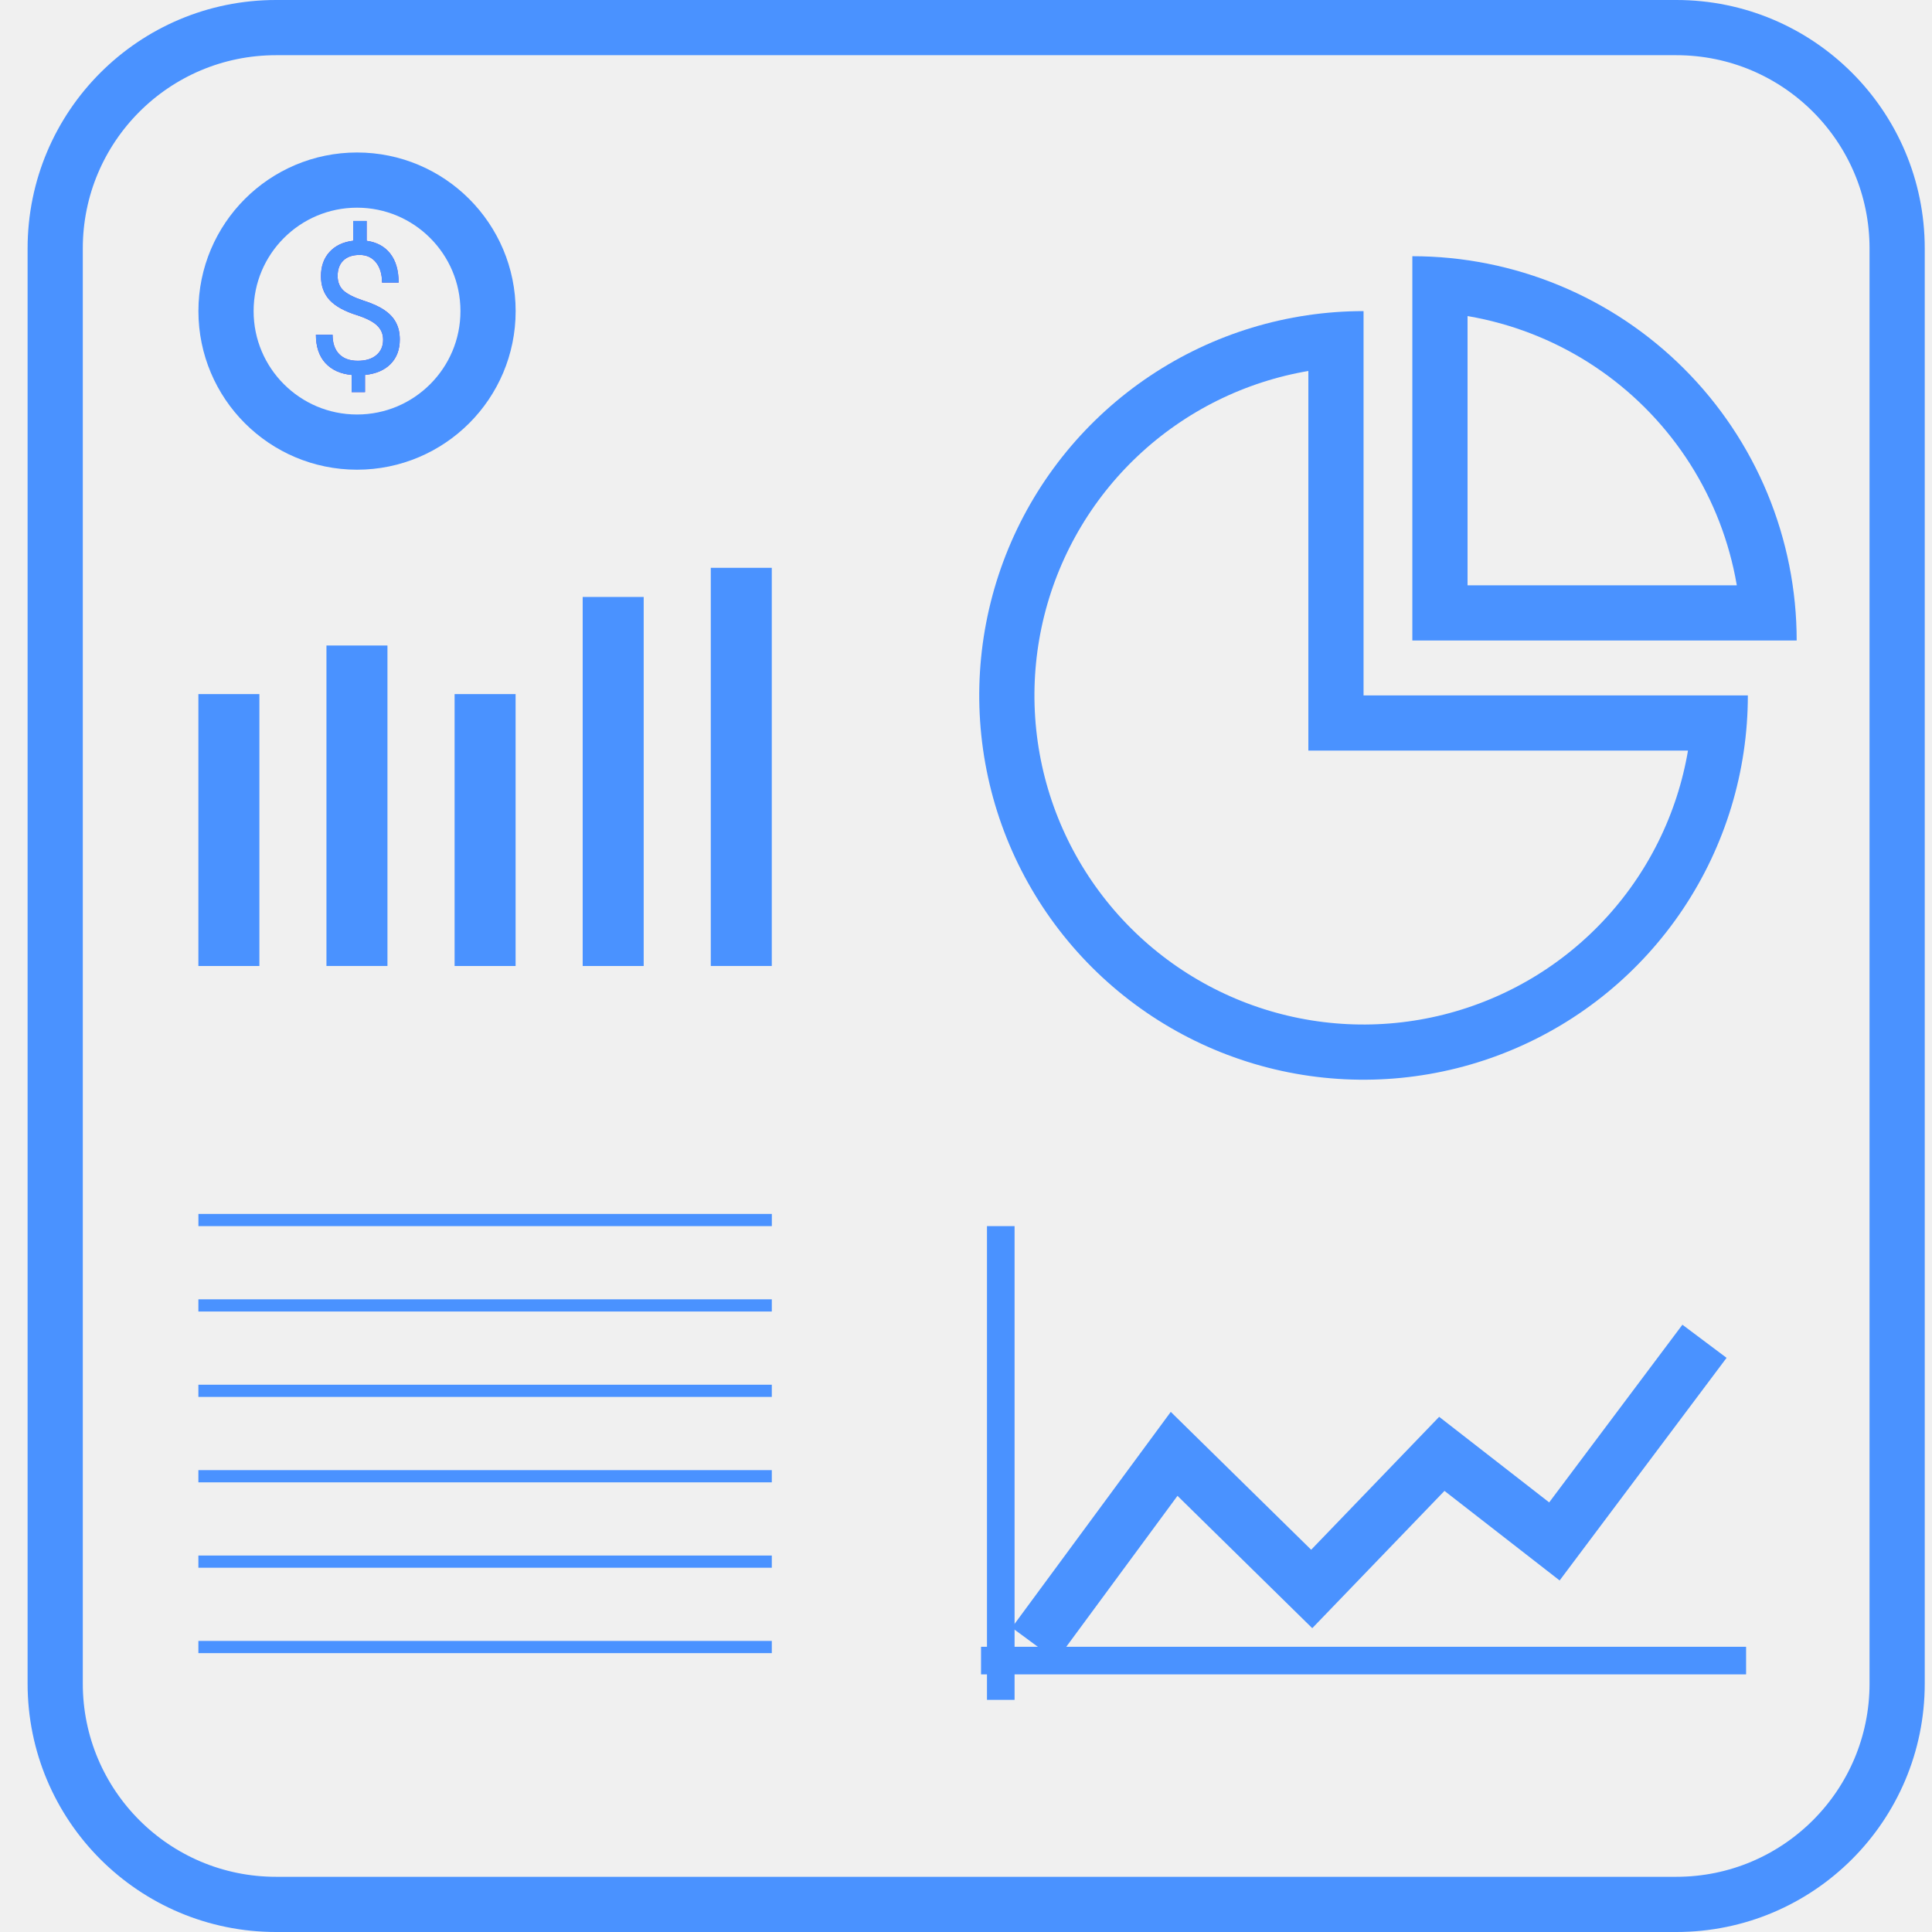
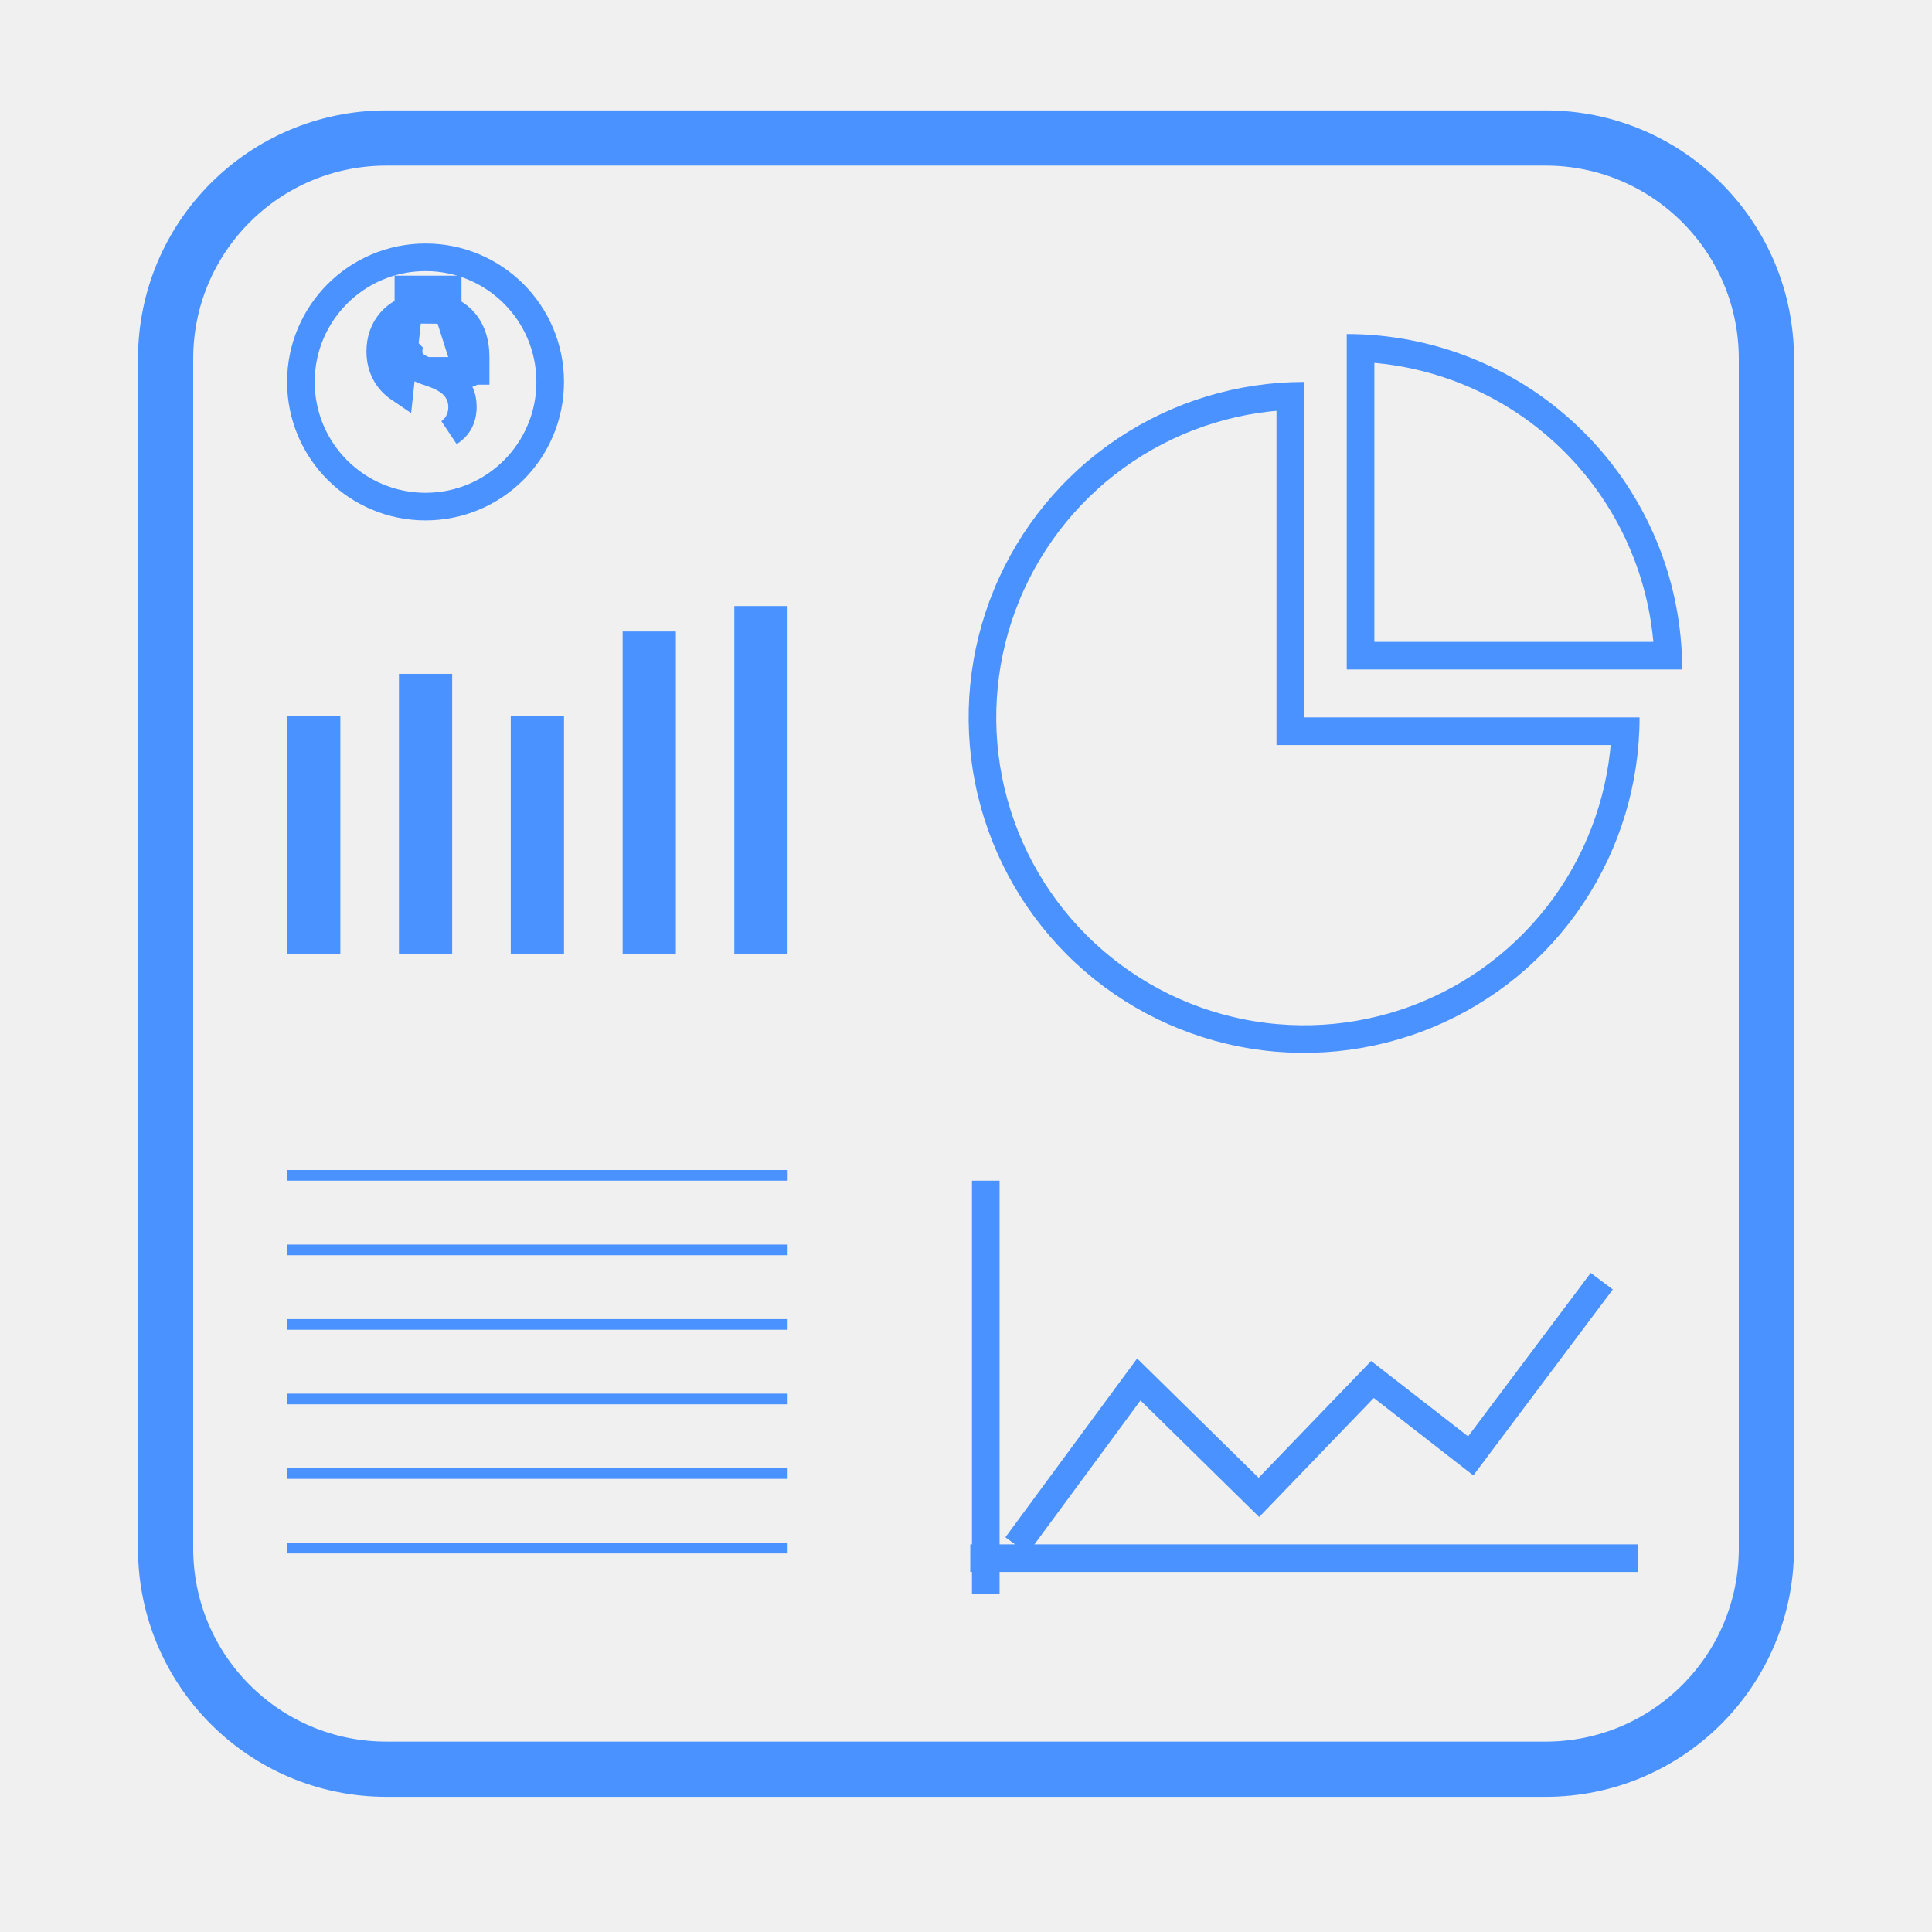
<svg xmlns="http://www.w3.org/2000/svg" width="70" height="70" viewBox="0 0 70 70" fill="none">
-   <path d="M10 1L60.737 1C65.156 1 68.737 4.582 68.737 9L68.737 61C68.737 65.418 65.156 69 60.737 69L10 69C5.582 69 2 65.418 2 61L2 9C2 4.582 5.582 1 10 1Z" stroke="#4A92FF" stroke-width="2" />
-   <path d="M37.465 59.565L42.541 52.676L47.526 57.571L52.24 52.676L56.319 55.849L61.757 48.597" stroke="#4A92FF" stroke-width="2" />
-   <line x1="35.545" y1="60.166" x2="63.264" y2="60.166" stroke="#4A92FF" />
-   <line x1="36.26" y1="61.589" x2="36.26" y2="44.425" stroke="#4A92FF" />
+   <path d="M14 5L56 5C60.418 5 64 8.582 64 13L64 56.102C64 60.521 60.418 64.102 56 64.102H14C9.582 64.102 6 60.521 6 56.102L6 13C6 8.582 9.582 5 14 5Z" stroke="#4A92FF" stroke-width="2" />
+   <path d="M36.83 55.994L41.261 49.981L45.612 54.253L49.727 49.981L53.287 52.75L58.035 46.42" stroke="#4A92FF" />
+   <line x1="35.155" y1="56.455" x2="59.351" y2="56.455" stroke="#4A92FF" />
+   <line x1="35.716" y1="57.761" x2="35.716" y2="42.778" stroke="#4A92FF" />
  <mask id="path-5-inside-1" fill="white">
-     <path d="M63.328 25.196C63.328 27.95 62.511 30.642 60.981 32.932C59.451 35.222 57.277 37.007 54.732 38.06C52.188 39.114 49.388 39.39 46.687 38.853C43.986 38.316 41.505 36.989 39.558 35.042C37.611 33.095 36.284 30.614 35.747 27.913C35.21 25.212 35.486 22.412 36.539 19.868C37.593 17.323 39.378 15.149 41.668 13.619C43.958 12.089 46.65 11.272 49.404 11.272L49.404 25.196H63.328Z" />
+     <path d="M59.404 25.994C59.404 28.397 58.691 30.747 57.356 32.746C56.02 34.745 54.122 36.303 51.901 37.223C49.68 38.142 47.237 38.383 44.879 37.914C42.521 37.445 40.355 36.288 38.656 34.588C36.956 32.888 35.798 30.722 35.329 28.365C34.86 26.007 35.101 23.563 36.021 21.342C36.941 19.121 38.499 17.223 40.498 15.887C42.496 14.552 44.846 13.839 47.25 13.839L47.25 25.994H59.404Z" />
  </mask>
-   <path d="M63.328 25.196C63.328 27.95 62.511 30.642 60.981 32.932C59.451 35.222 57.277 37.007 54.732 38.06C52.188 39.114 49.388 39.39 46.687 38.853C43.986 38.316 41.505 36.989 39.558 35.042C37.611 33.095 36.284 30.614 35.747 27.913C35.21 25.212 35.486 22.412 36.539 19.868C37.593 17.323 39.378 15.149 41.668 13.619C43.958 12.089 46.65 11.272 49.404 11.272L49.404 25.196H63.328Z" stroke="#4A92FF" stroke-width="4" mask="url(#path-5-inside-1)" />
+   <path d="M59.404 25.994C59.404 28.397 58.691 30.747 57.356 32.746C56.02 34.745 54.122 36.303 51.901 37.223C49.68 38.142 47.237 38.383 44.879 37.914C42.521 37.445 40.355 36.288 38.656 34.588C36.956 32.888 35.798 30.722 35.329 28.365C34.86 26.007 35.101 23.563 36.021 21.342C36.941 19.121 38.499 17.223 40.498 15.887C42.496 14.552 44.846 13.839 47.25 13.839L47.25 25.994H59.404Z" stroke="#4A92FF" stroke-width="2" mask="url(#path-5-inside-1)" />
  <mask id="path-6-inside-2" fill="white">
-     <path d="M65.097 23.207C65.097 21.378 64.736 19.568 64.037 17.878C63.337 16.189 62.311 14.654 61.018 13.361C59.725 12.068 58.19 11.042 56.501 10.343C54.812 9.643 53.001 9.283 51.172 9.283L51.172 23.207H65.097Z" />
+     <path d="M60.949 24.257C60.949 22.661 60.635 21.08 60.024 19.606C59.413 18.131 58.518 16.791 57.389 15.663C56.261 14.534 54.921 13.639 53.446 13.028C51.972 12.417 50.391 12.103 48.795 12.103L48.795 24.257H60.949Z" />
  </mask>
-   <path d="M65.097 23.207C65.097 21.378 64.736 19.568 64.037 17.878C63.337 16.189 62.311 14.654 61.018 13.361C59.725 12.068 58.19 11.042 56.501 10.343C54.812 9.643 53.001 9.283 51.172 9.283L51.172 23.207H65.097Z" stroke="#4A92FF" stroke-width="4" mask="url(#path-6-inside-2)" />
-   <rect x="7.189" y="43.983" width="20.776" height="0.442" fill="#4A92FF" />
-   <rect x="7.188" y="47.077" width="20.776" height="0.442" fill="#4A92FF" />
-   <rect x="7.188" y="50.171" width="20.776" height="0.442" fill="#4A92FF" />
-   <rect x="7.188" y="53.266" width="20.776" height="0.442" fill="#4A92FF" />
-   <rect x="7.188" y="56.36" width="20.776" height="0.442" fill="#4A92FF" />
-   <rect x="7.188" y="59.454" width="20.776" height="0.442" fill="#4A92FF" />
-   <rect x="7.188" y="25.148" width="2.21" height="9.852" fill="#4A92FF" />
-   <rect x="11.828" y="23.388" width="2.21" height="11.611" fill="#4A92FF" />
-   <rect x="16.471" y="25.148" width="2.21" height="9.852" fill="#4A92FF" />
-   <rect x="21.112" y="21.629" width="2.21" height="13.371" fill="#4A92FF" />
-   <rect x="25.753" y="20.573" width="2.21" height="14.426" fill="#4A92FF" />
-   <path d="M17.683 11.272C17.683 13.893 15.557 16.018 12.936 16.018C10.315 16.018 8.189 13.893 8.189 11.272C8.189 8.651 10.315 6.525 12.936 6.525C15.557 6.525 17.683 8.651 17.683 11.272Z" stroke="#4A92FF" stroke-width="2" />
-   <mask id="path-19-inside-3" fill="white">
-     <path d="M13.881 12.306C13.881 12.105 13.81 11.937 13.669 11.8C13.53 11.662 13.294 11.539 12.961 11.428C12.497 11.286 12.159 11.102 11.946 10.876C11.735 10.647 11.629 10.358 11.629 10.008C11.629 9.651 11.732 9.358 11.939 9.13C12.148 8.901 12.434 8.765 12.798 8.722V8.007H13.284V8.725C13.649 8.775 13.934 8.928 14.136 9.185C14.34 9.442 14.443 9.793 14.443 10.239H13.842C13.842 9.933 13.769 9.689 13.623 9.508C13.478 9.328 13.281 9.237 13.033 9.237C12.774 9.237 12.576 9.305 12.439 9.44C12.302 9.572 12.233 9.758 12.233 9.998C12.233 10.22 12.305 10.397 12.448 10.53C12.594 10.66 12.832 10.78 13.163 10.889C13.496 10.995 13.755 11.114 13.94 11.245C14.127 11.373 14.264 11.523 14.351 11.695C14.441 11.867 14.485 12.068 14.485 12.299C14.485 12.667 14.374 12.963 14.152 13.187C13.932 13.411 13.623 13.544 13.225 13.585V14.208H12.742V13.585C12.337 13.548 12.02 13.404 11.789 13.154C11.56 12.902 11.446 12.56 11.446 12.129H12.05C12.05 12.432 12.13 12.665 12.288 12.828C12.447 12.991 12.672 13.072 12.964 13.072C13.249 13.072 13.473 13.004 13.636 12.867C13.8 12.73 13.881 12.543 13.881 12.306Z" />
-   </mask>
-   <path d="M13.881 12.306C13.881 12.105 13.81 11.937 13.669 11.8C13.53 11.662 13.294 11.539 12.961 11.428C12.497 11.286 12.159 11.102 11.946 10.876C11.735 10.647 11.629 10.358 11.629 10.008C11.629 9.651 11.732 9.358 11.939 9.13C12.148 8.901 12.434 8.765 12.798 8.722V8.007H13.284V8.725C13.649 8.775 13.934 8.928 14.136 9.185C14.34 9.442 14.443 9.793 14.443 10.239H13.842C13.842 9.933 13.769 9.689 13.623 9.508C13.478 9.328 13.281 9.237 13.033 9.237C12.774 9.237 12.576 9.305 12.439 9.44C12.302 9.572 12.233 9.758 12.233 9.998C12.233 10.22 12.305 10.397 12.448 10.53C12.594 10.66 12.832 10.78 13.163 10.889C13.496 10.995 13.755 11.114 13.94 11.245C14.127 11.373 14.264 11.523 14.351 11.695C14.441 11.867 14.485 12.068 14.485 12.299C14.485 12.667 14.374 12.963 14.152 13.187C13.932 13.411 13.623 13.544 13.225 13.585V14.208H12.742V13.585C12.337 13.548 12.02 13.404 11.789 13.154C11.56 12.902 11.446 12.56 11.446 12.129H12.05C12.05 12.432 12.13 12.665 12.288 12.828C12.447 12.991 12.672 13.072 12.964 13.072C13.249 13.072 13.473 13.004 13.636 12.867C13.8 12.73 13.881 12.543 13.881 12.306Z" fill="#693BCC" />
-   <path d="M13.669 11.8L11.765 13.734L11.773 13.741L11.78 13.749L13.669 11.8ZM12.961 11.428L13.819 8.852L13.786 8.842L13.753 8.831L12.961 11.428ZM11.946 10.876L9.952 12.718L9.961 12.727L9.97 12.737L11.946 10.876ZM11.939 9.13L9.936 7.298L9.931 7.303L9.926 7.309L11.939 9.13ZM12.798 8.722L13.12 11.417L15.512 11.13V8.722H12.798ZM12.798 8.007V5.292H10.083V8.007H12.798ZM13.284 8.007H15.998V5.292H13.284V8.007ZM13.284 8.725H10.57V11.093L12.916 11.414L13.284 8.725ZM14.136 9.185L12.004 10.865L12.013 10.876L14.136 9.185ZM14.443 10.239V12.954H17.157V10.239H14.443ZM13.842 10.239H11.128V12.954H13.842V10.239ZM12.439 9.44L14.327 11.39L14.335 11.382L14.342 11.374L12.439 9.44ZM12.448 10.53L10.606 12.523L10.622 12.538L10.638 12.552L12.448 10.53ZM13.163 10.889L12.315 13.467L12.325 13.471L12.335 13.474L13.163 10.889ZM13.94 11.245L12.375 13.462L12.389 13.473L12.405 13.483L13.94 11.245ZM14.351 11.695L11.93 12.921L11.936 12.933L11.942 12.945L14.351 11.695ZM14.152 13.187L12.223 11.277L12.214 11.286L14.152 13.187ZM13.225 13.585L12.945 10.885L10.511 11.138V13.585H13.225ZM13.225 14.208V16.923H15.94V14.208H13.225ZM12.742 14.208H10.028V16.923H12.742V14.208ZM12.742 13.585H15.456V11.107L12.989 10.882L12.742 13.585ZM11.789 13.154L9.777 14.976L9.785 14.985L9.793 14.994L11.789 13.154ZM11.446 12.129V9.415H8.732V12.129H11.446ZM12.05 12.129H14.764V9.415H12.05V12.129ZM16.596 12.306C16.596 11.384 16.237 10.508 15.558 9.851L11.78 13.749C11.608 13.582 11.442 13.358 11.325 13.079C11.208 12.8 11.167 12.531 11.167 12.306H16.596ZM15.573 9.865C14.989 9.29 14.28 9.006 13.819 8.852L12.102 14.002C12.171 14.025 12.17 14.03 12.125 14.007C12.087 13.987 11.94 13.906 11.765 13.734L15.573 9.865ZM13.753 8.831C13.653 8.801 13.629 8.784 13.655 8.799C13.681 8.813 13.79 8.875 13.921 9.014L9.97 12.737C10.64 13.448 11.483 13.814 12.169 14.024L13.753 8.831ZM13.939 9.034C14.075 9.181 14.187 9.361 14.258 9.558C14.328 9.749 14.343 9.909 14.343 10.008H8.915C8.915 10.948 9.218 11.923 9.952 12.718L13.939 9.034ZM14.343 10.008C14.343 10.092 14.331 10.241 14.266 10.424C14.199 10.614 14.091 10.796 13.952 10.951L9.926 7.309C9.197 8.114 8.915 9.091 8.915 10.008H14.343ZM13.942 10.961C13.805 11.112 13.642 11.229 13.476 11.308C13.315 11.384 13.186 11.409 13.12 11.417L12.475 6.027C11.59 6.133 10.661 6.505 9.936 7.298L13.942 10.961ZM15.512 8.722V8.007H10.083V8.722H15.512ZM12.798 10.721H13.284V5.292H12.798V10.721ZM10.57 8.007V8.725H15.998V8.007H10.57ZM12.916 11.414C12.821 11.401 12.664 11.364 12.481 11.265C12.293 11.164 12.129 11.024 12.004 10.865L16.268 7.505C15.573 6.624 14.617 6.168 13.652 6.036L12.916 11.414ZM12.013 10.876C11.717 10.505 11.728 10.189 11.728 10.239H17.157C17.157 9.398 16.963 8.378 16.259 7.494L12.013 10.876ZM14.443 7.525H13.842V12.954H14.443V7.525ZM16.556 10.239C16.556 9.513 16.381 8.603 15.735 7.803L11.511 11.213C11.158 10.775 11.128 10.352 11.128 10.239H16.556ZM15.735 7.803C15.035 6.936 14.036 6.523 13.033 6.523V11.952C12.823 11.952 12.54 11.912 12.235 11.772C11.925 11.63 11.683 11.425 11.511 11.213L15.735 7.803ZM13.033 6.523C12.315 6.523 11.335 6.717 10.535 7.505L14.342 11.374C13.816 11.892 13.233 11.952 13.033 11.952V6.523ZM10.55 7.49C9.758 8.257 9.519 9.222 9.519 9.998H14.947C14.947 10.134 14.928 10.355 14.831 10.617C14.73 10.891 14.562 11.161 14.327 11.39L10.55 7.49ZM9.519 9.998C9.519 10.864 9.829 11.805 10.606 12.523L14.291 8.537C14.506 8.735 14.685 8.988 14.803 9.279C14.917 9.561 14.947 9.815 14.947 9.998H9.519ZM10.638 12.552C11.201 13.056 11.863 13.319 12.315 13.467L14.011 8.311C13.937 8.286 13.925 8.277 13.955 8.292C13.972 8.3 14.008 8.319 14.057 8.352C14.106 8.383 14.177 8.434 14.259 8.508L10.638 12.552ZM12.335 13.474C12.377 13.487 12.409 13.499 12.434 13.508C12.458 13.517 12.472 13.523 12.477 13.526C12.482 13.528 12.475 13.525 12.459 13.516C12.443 13.507 12.414 13.489 12.375 13.462L15.505 9.027C15.007 8.675 14.46 8.454 13.991 8.304L12.335 13.474ZM12.405 13.483C12.283 13.399 12.082 13.222 11.93 12.921L16.773 10.469C16.446 9.824 15.971 9.347 15.476 9.006L12.405 13.483ZM11.942 12.945C11.796 12.664 11.771 12.421 11.771 12.299H17.199C17.199 11.716 17.085 11.07 16.76 10.445L11.942 12.945ZM11.771 12.299C11.771 12.21 11.785 12.046 11.86 11.844C11.939 11.634 12.065 11.438 12.223 11.277L16.081 15.097C16.889 14.28 17.199 13.254 17.199 12.299H11.771ZM12.214 11.286C12.547 10.947 12.891 10.891 12.945 10.885L13.505 16.285C14.356 16.197 15.318 15.875 16.09 15.087L12.214 11.286ZM10.511 13.585V14.208H15.94V13.585H10.511ZM13.225 11.494H12.742V16.923H13.225V11.494ZM15.456 14.208V13.585H10.028V14.208H15.456ZM12.989 10.882C13.039 10.886 13.16 10.905 13.318 10.976C13.483 11.051 13.647 11.165 13.785 11.315L9.793 14.994C10.565 15.831 11.558 16.202 12.495 16.288L12.989 10.882ZM13.801 11.333C13.953 11.5 14.051 11.684 14.106 11.848C14.158 12.003 14.161 12.108 14.161 12.129H8.732C8.732 13.048 8.986 14.102 9.777 14.976L13.801 11.333ZM11.446 14.844H12.05V9.415H11.446V14.844ZM9.336 12.129C9.336 12.9 9.546 13.902 10.343 14.721L14.233 10.935C14.713 11.427 14.764 11.964 14.764 12.129H9.336ZM10.343 14.721C11.146 15.546 12.156 15.787 12.964 15.787V10.358C13.067 10.358 13.261 10.372 13.501 10.459C13.754 10.551 14.012 10.707 14.233 10.935L10.343 14.721ZM12.964 15.787C13.671 15.787 14.586 15.614 15.382 14.945L11.891 10.789C12.36 10.394 12.827 10.358 12.964 10.358V15.787ZM15.382 14.945C16.233 14.23 16.596 13.242 16.596 12.306H11.167C11.167 12.111 11.201 11.838 11.332 11.539C11.466 11.231 11.666 10.977 11.891 10.789L15.382 14.945Z" fill="#4A92FF" mask="url(#path-19-inside-3)" />
+   <path d="M60.949 24.257C60.949 22.661 60.635 21.08 60.024 19.606C59.413 18.131 58.518 16.791 57.389 15.663C56.261 14.534 54.921 13.639 53.446 13.028C51.972 12.417 50.391 12.103 48.795 12.103L48.795 24.257H60.949Z" stroke="#4A92FF" stroke-width="2" mask="url(#path-6-inside-2)" />
+   <rect x="10.404" y="42.392" width="18.135" height="0.386" fill="#4A92FF" />
+   <rect x="10.402" y="45.093" width="18.135" height="0.386" fill="#4A92FF" />
+   <rect x="10.402" y="47.794" width="18.135" height="0.386" fill="#4A92FF" />
+   <rect x="10.402" y="50.495" width="18.135" height="0.386" fill="#4A92FF" />
+   <rect x="10.402" y="53.196" width="18.135" height="0.386" fill="#4A92FF" />
+   <rect x="10.402" y="55.897" width="18.135" height="0.386" fill="#4A92FF" />
+   <rect x="10.402" y="25.951" width="1.929" height="8.6" fill="#4A92FF" />
+   <rect x="14.454" y="24.415" width="1.929" height="10.136" fill="#4A92FF" />
+   <rect x="18.506" y="25.951" width="1.929" height="8.6" fill="#4A92FF" />
+   <rect x="22.559" y="22.88" width="1.929" height="11.671" fill="#4A92FF" />
+   <rect x="26.606" y="21.958" width="1.929" height="12.593" fill="#4A92FF" />
+   <path d="M19.934 13.839C19.934 16.333 17.913 18.355 15.418 18.355C12.924 18.355 10.902 16.333 10.902 13.839C10.902 11.345 12.924 9.323 15.418 9.323C17.913 9.323 19.934 11.345 19.934 13.839Z" stroke="#4A92FF" />
+   <path d="M16.221 11.233C16.468 11.332 16.684 11.489 16.857 11.707C17.127 12.047 17.233 12.476 17.233 12.938V13.438H16.733H16.626C16.823 13.583 16.987 13.762 17.098 13.98L16.221 11.233ZM16.221 11.233V10.989V10.489H15.721H15.297H14.797V10.989V11.22M16.221 11.233L14.797 11.22M14.797 11.22C14.562 11.307 14.352 11.441 14.178 11.632L14.178 11.632L14.177 11.634C13.9 11.94 13.777 12.321 13.777 12.736C13.777 13.15 13.905 13.529 14.186 13.833L14.186 13.833L14.189 13.836C14.277 13.93 14.377 14.013 14.488 14.088L14.797 11.22ZM16.77 14.736C16.77 15.057 16.673 15.315 16.479 15.511C16.422 15.569 16.357 15.621 16.285 15.665C16.307 15.649 16.329 15.632 16.351 15.614C16.393 15.578 16.433 15.54 16.468 15.5C16.468 15.5 16.468 15.5 16.468 15.5C16.656 15.289 16.743 15.024 16.743 14.741C16.743 14.739 16.743 14.738 16.743 14.736C16.742 14.553 16.7 14.381 16.62 14.226C16.619 14.226 16.619 14.226 16.619 14.226C16.566 14.123 16.495 14.028 16.407 13.942C16.368 13.904 16.326 13.868 16.281 13.834C16.281 13.834 16.281 13.834 16.281 13.834C16.095 13.695 15.862 13.59 15.615 13.507C15.615 13.507 15.615 13.507 15.615 13.507C15.609 13.505 15.603 13.503 15.597 13.501L15.597 13.501L15.585 13.497C15.283 13.405 15.092 13.302 14.978 13.207C14.978 13.207 14.978 13.207 14.978 13.207C14.955 13.188 14.936 13.17 14.919 13.152C14.832 13.057 14.777 12.932 14.777 12.736C14.777 12.733 14.777 12.73 14.777 12.727C14.778 12.524 14.835 12.397 14.917 12.306C14.93 12.292 14.944 12.278 14.959 12.265C14.856 12.379 14.804 12.533 14.804 12.727C14.804 12.921 14.867 13.076 14.992 13.191C15.119 13.306 15.327 13.41 15.616 13.505C15.906 13.598 16.133 13.701 16.294 13.816C16.457 13.928 16.577 14.059 16.653 14.209C16.731 14.359 16.77 14.534 16.77 14.736Z" fill="#693BCC" stroke="#4A92FF" />
</svg>
